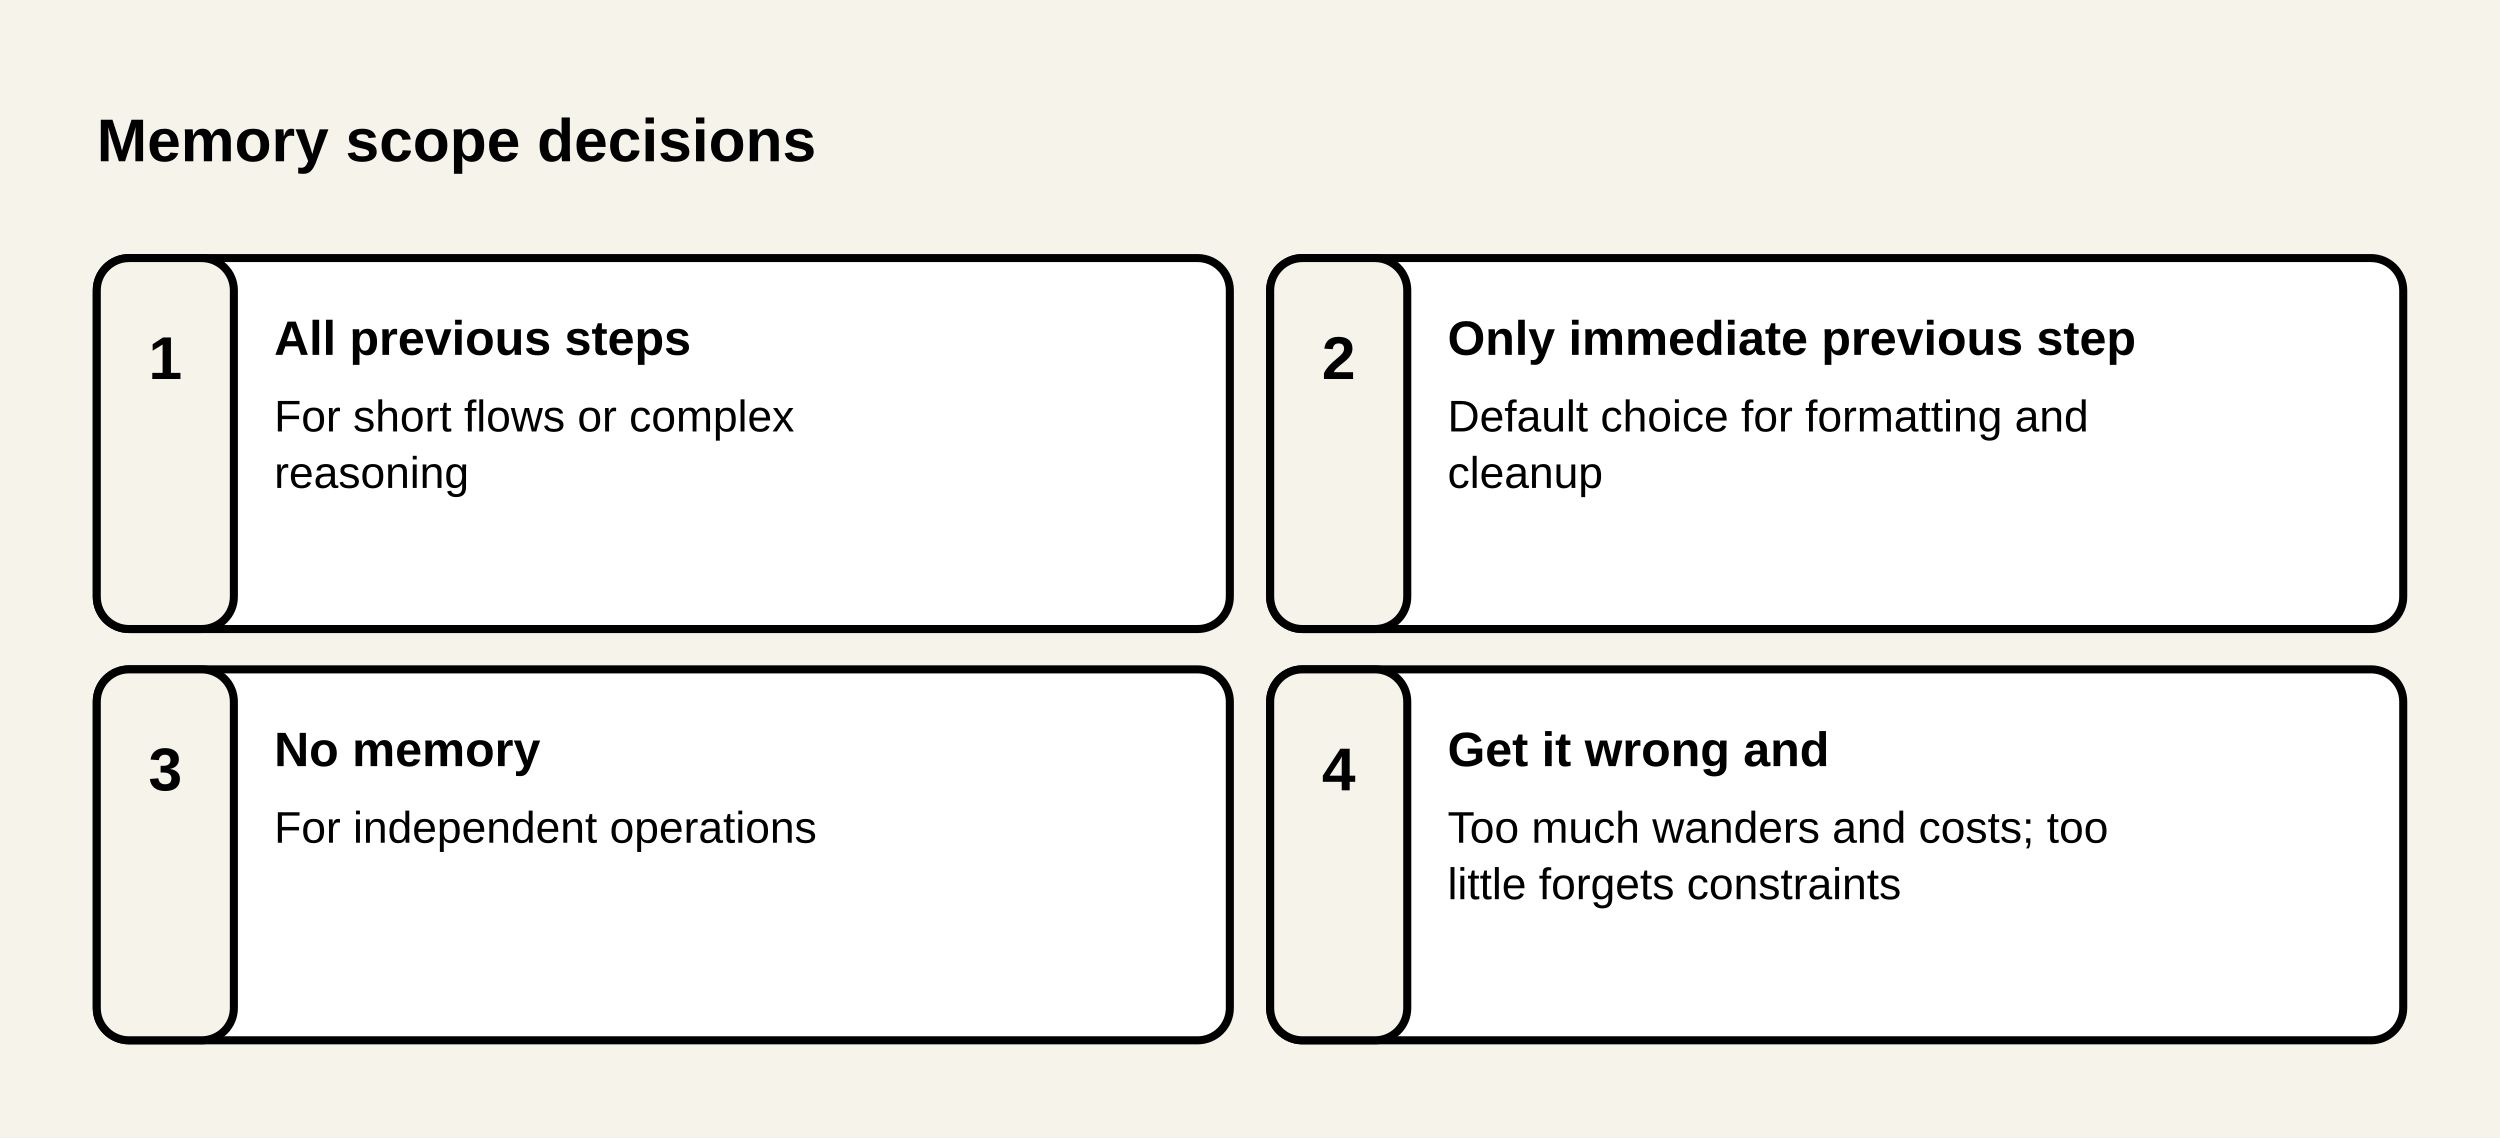
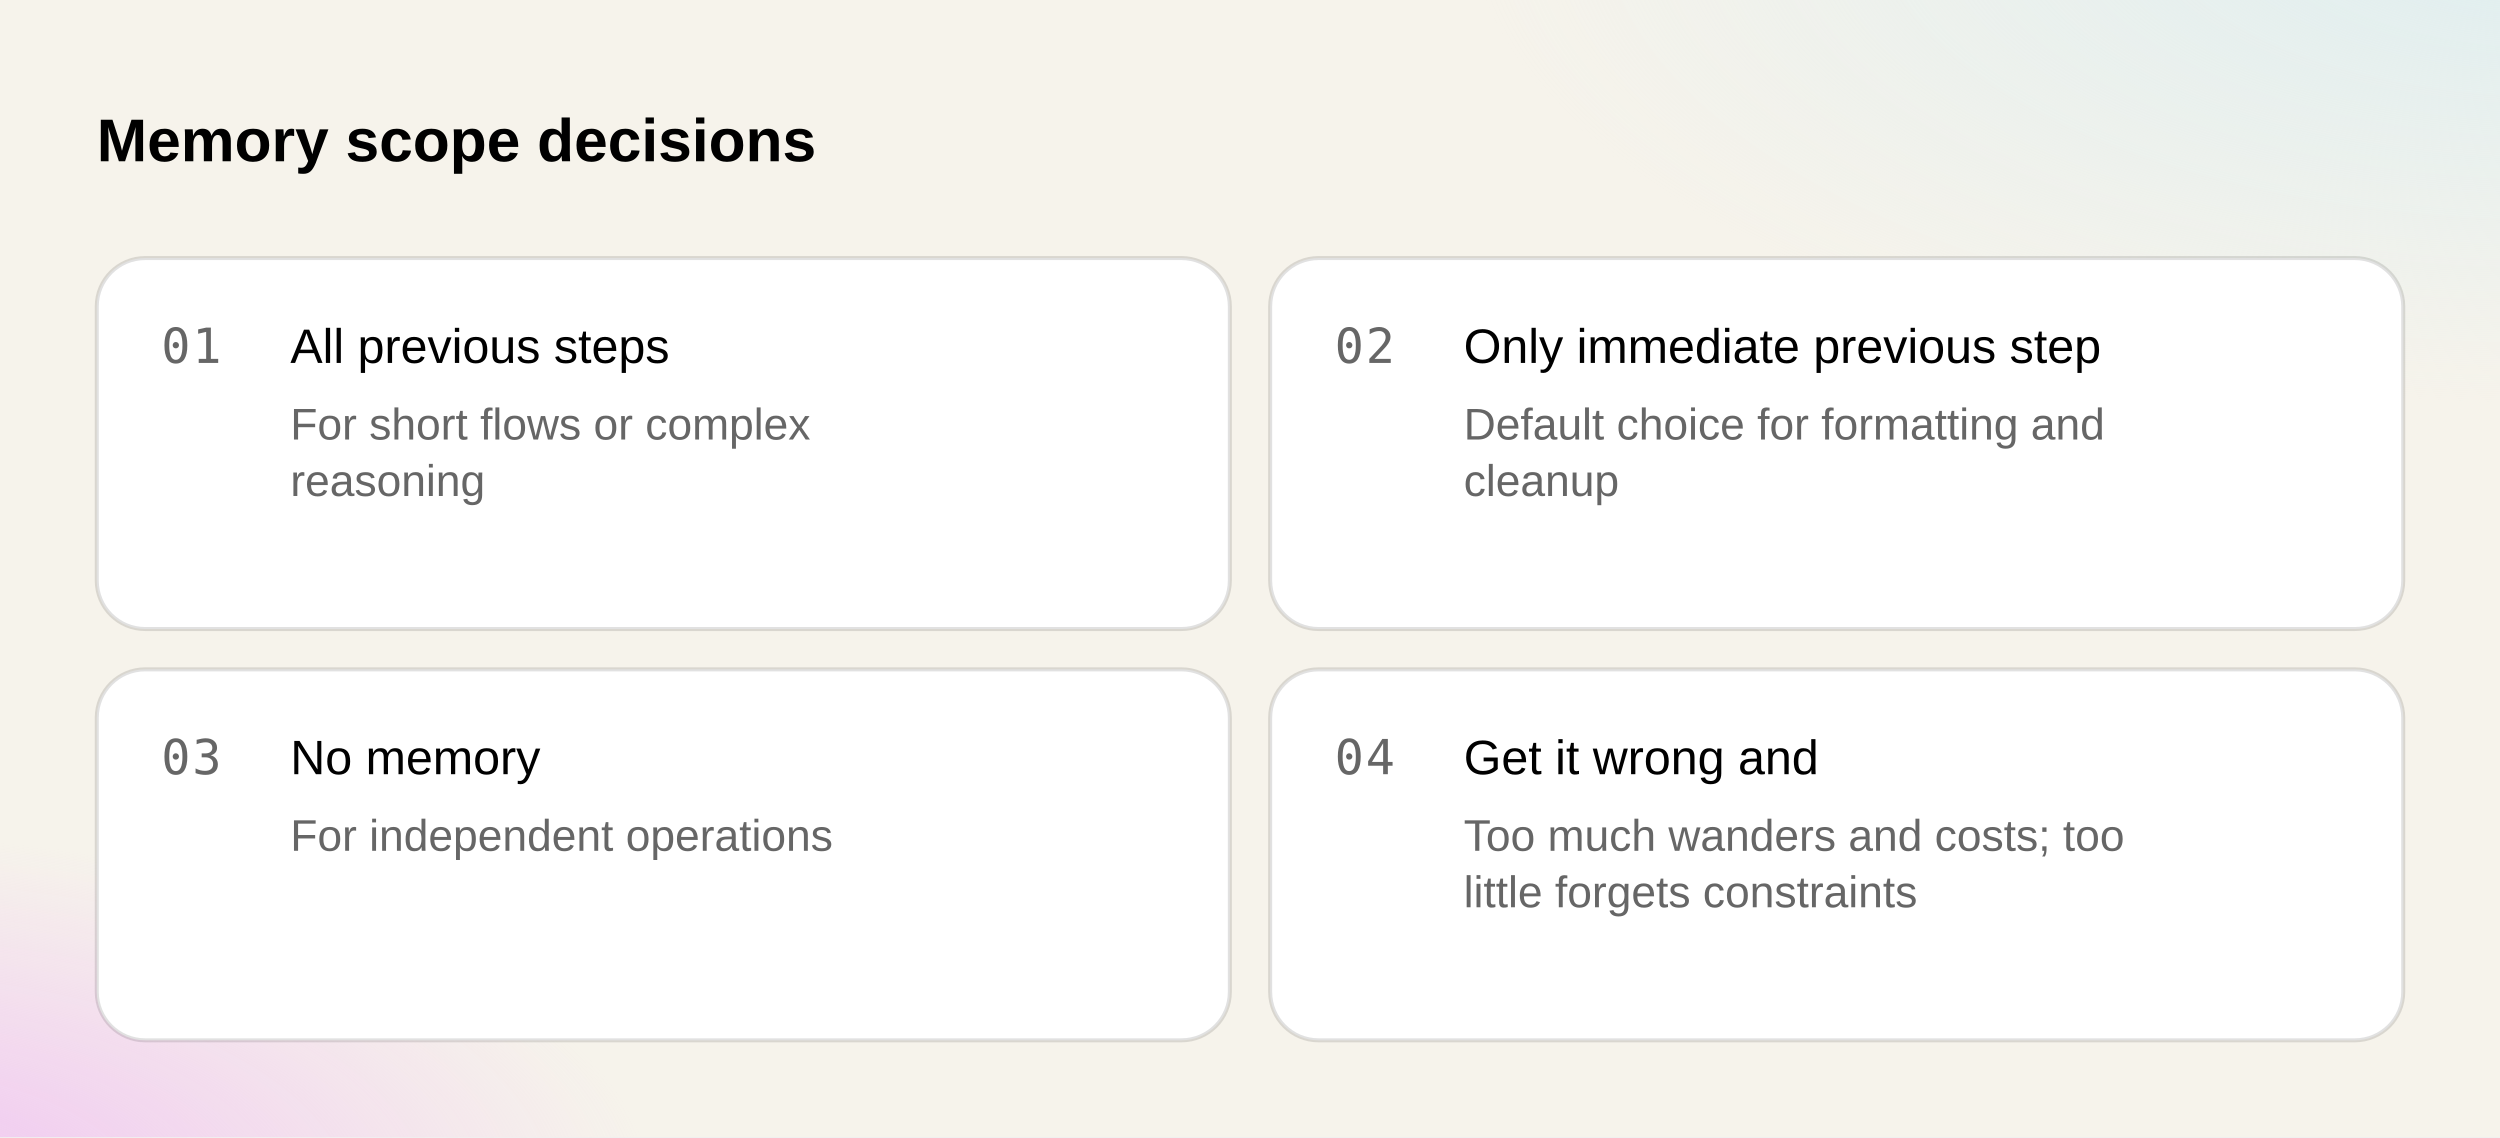
<svg xmlns="http://www.w3.org/2000/svg" viewBox="0 0 620 282" width="100%" preserveAspectRatio="xMidYMid meet">
+   <defs>
+     <radialGradient id="wt" cx="1.02" cy="-0.08" r="0.62" gradientUnits="objectBoundingBox">
+       <stop offset="0" stop-color="#DEEEF0" />
+       <stop offset="0.7" stop-color="#DEEEF0" stop-opacity="0" />
+     </radialGradient>
+     <radialGradient id="wo" cx="-0.06" cy="1.06" r="0.45" gradientUnits="objectBoundingBox">
+       <stop offset="0" stop-color="#F0C2F2" />
+       <stop offset="0.72" stop-color="#F0C2F2" stop-opacity="0" />
+     </radialGradient>
+   </defs>
  <rect x="0" y="0" width="620" height="282" fill="#F6F3EB" />
+   <rect x="0" y="0" width="620" height="282" fill="url(#wt)" />
+   <rect x="0" y="0" width="620" height="282" fill="url(#wo)" />
  <text x="24" y="40" font-family="PolySans, DM Sans, Arial, sans-serif" font-size="15" font-weight="700" fill="#000000" text-anchor="start">Memory scope decisions</text>
-   <rect x="24" y="64" width="281" height="92" rx="8" fill="#FFFFFF" stroke="#000000" stroke-width="2" />
-   <rect x="24" y="64" width="34" height="92" rx="8" fill="#F6F3EB" stroke="#000000" stroke-width="2" />
-   <text x="41" y="94" font-family="PolySans, DM Sans, Arial, sans-serif" font-size="15" font-weight="700" fill="#000000" text-anchor="middle">1</text>
-   <text x="68" y="88" font-family="PolySans, DM Sans, Arial, sans-serif" font-size="12" font-weight="700" fill="#000000" text-anchor="start">All previous steps</text>
-   <text x="68" y="107" font-family="PolySans, DM Sans, Arial, sans-serif" font-size="11" font-weight="400" fill="#000000" text-anchor="start">For short flows or complex</text>
-   <text x="68" y="121" font-family="PolySans, DM Sans, Arial, sans-serif" font-size="11" font-weight="400" fill="#000000" text-anchor="start">reasoning</text>
-   <rect x="315" y="64" width="281" height="92" rx="8" fill="#FFFFFF" stroke="#000000" stroke-width="2" />
-   <rect x="315" y="64" width="34" height="92" rx="8" fill="#F6F3EB" stroke="#000000" stroke-width="2" />
-   <text x="332" y="94" font-family="PolySans, DM Sans, Arial, sans-serif" font-size="15" font-weight="700" fill="#000000" text-anchor="middle">2</text>
-   <text x="359" y="88" font-family="PolySans, DM Sans, Arial, sans-serif" font-size="12" font-weight="700" fill="#000000" text-anchor="start">Only immediate previous step</text>
-   <text x="359" y="107" font-family="PolySans, DM Sans, Arial, sans-serif" font-size="11" font-weight="400" fill="#000000" text-anchor="start">Default choice for formatting and</text>
-   <text x="359" y="121" font-family="PolySans, DM Sans, Arial, sans-serif" font-size="11" font-weight="400" fill="#000000" text-anchor="start">cleanup</text>
-   <rect x="24" y="166" width="281" height="92" rx="8" fill="#FFFFFF" stroke="#000000" stroke-width="2" />
-   <rect x="24" y="166" width="34" height="92" rx="8" fill="#F6F3EB" stroke="#000000" stroke-width="2" />
-   <text x="41" y="196" font-family="PolySans, DM Sans, Arial, sans-serif" font-size="15" font-weight="700" fill="#000000" text-anchor="middle">3</text>
-   <text x="68" y="190" font-family="PolySans, DM Sans, Arial, sans-serif" font-size="12" font-weight="700" fill="#000000" text-anchor="start">No memory</text>
-   <text x="68" y="209" font-family="PolySans, DM Sans, Arial, sans-serif" font-size="11" font-weight="400" fill="#000000" text-anchor="start">For independent operations</text>
-   <rect x="315" y="166" width="281" height="92" rx="8" fill="#FFFFFF" stroke="#000000" stroke-width="2" />
-   <rect x="315" y="166" width="34" height="92" rx="8" fill="#F6F3EB" stroke="#000000" stroke-width="2" />
-   <text x="332" y="196" font-family="PolySans, DM Sans, Arial, sans-serif" font-size="15" font-weight="700" fill="#000000" text-anchor="middle">4</text>
-   <text x="359" y="190" font-family="PolySans, DM Sans, Arial, sans-serif" font-size="12" font-weight="700" fill="#000000" text-anchor="start">Get it wrong and</text>
-   <text x="359" y="209" font-family="PolySans, DM Sans, Arial, sans-serif" font-size="11" font-weight="400" fill="#000000" text-anchor="start">Too much wanders and costs; too</text>
-   <text x="359" y="223" font-family="PolySans, DM Sans, Arial, sans-serif" font-size="11" font-weight="400" fill="#000000" text-anchor="start">little forgets constraints</text>
+   <rect x="24" y="64" width="281" height="92" rx="12" fill="#FFFFFF" stroke="rgba(0,0,0,0.12)" stroke-width="1" />
+   <text x="40" y="90" font-family="PolySans Mono, IBM Plex Mono, Roboto Mono, Menlo, monospace" font-size="12" letter-spacing="0.04em" fill="#666666" text-anchor="start">01</text>
+   <text x="72" y="90" font-family="PolySans, DM Sans, Arial, sans-serif" font-size="12" font-weight="500" fill="#000000" text-anchor="start">All previous steps</text>
+   <text x="72" y="109" font-family="PolySans, DM Sans, Arial, sans-serif" font-size="11" font-weight="400" fill="#666666" text-anchor="start">For short flows or complex</text>
+   <text x="72" y="123" font-family="PolySans, DM Sans, Arial, sans-serif" font-size="11" font-weight="400" fill="#666666" text-anchor="start">reasoning</text>
+   <rect x="315" y="64" width="281" height="92" rx="12" fill="#FFFFFF" stroke="rgba(0,0,0,0.12)" stroke-width="1" />
+   <text x="331" y="90" font-family="PolySans Mono, IBM Plex Mono, Roboto Mono, Menlo, monospace" font-size="12" letter-spacing="0.04em" fill="#666666" text-anchor="start">02</text>
+   <text x="363" y="90" font-family="PolySans, DM Sans, Arial, sans-serif" font-size="12" font-weight="500" fill="#000000" text-anchor="start">Only immediate previous step</text>
+   <text x="363" y="109" font-family="PolySans, DM Sans, Arial, sans-serif" font-size="11" font-weight="400" fill="#666666" text-anchor="start">Default choice for formatting and</text>
+   <text x="363" y="123" font-family="PolySans, DM Sans, Arial, sans-serif" font-size="11" font-weight="400" fill="#666666" text-anchor="start">cleanup</text>
+   <rect x="24" y="166" width="281" height="92" rx="12" fill="#FFFFFF" stroke="rgba(0,0,0,0.12)" stroke-width="1" />
+   <text x="40" y="192" font-family="PolySans Mono, IBM Plex Mono, Roboto Mono, Menlo, monospace" font-size="12" letter-spacing="0.04em" fill="#666666" text-anchor="start">03</text>
+   <text x="72" y="192" font-family="PolySans, DM Sans, Arial, sans-serif" font-size="12" font-weight="500" fill="#000000" text-anchor="start">No memory</text>
+   <text x="72" y="211" font-family="PolySans, DM Sans, Arial, sans-serif" font-size="11" font-weight="400" fill="#666666" text-anchor="start">For independent operations</text>
+   <rect x="315" y="166" width="281" height="92" rx="12" fill="#FFFFFF" stroke="rgba(0,0,0,0.12)" stroke-width="1" />
+   <text x="331" y="192" font-family="PolySans Mono, IBM Plex Mono, Roboto Mono, Menlo, monospace" font-size="12" letter-spacing="0.04em" fill="#666666" text-anchor="start">04</text>
+   <text x="363" y="192" font-family="PolySans, DM Sans, Arial, sans-serif" font-size="12" font-weight="500" fill="#000000" text-anchor="start">Get it wrong and</text>
+   <text x="363" y="211" font-family="PolySans, DM Sans, Arial, sans-serif" font-size="11" font-weight="400" fill="#666666" text-anchor="start">Too much wanders and costs; too</text>
+   <text x="363" y="225" font-family="PolySans, DM Sans, Arial, sans-serif" font-size="11" font-weight="400" fill="#666666" text-anchor="start">little forgets constraints</text>
</svg>
